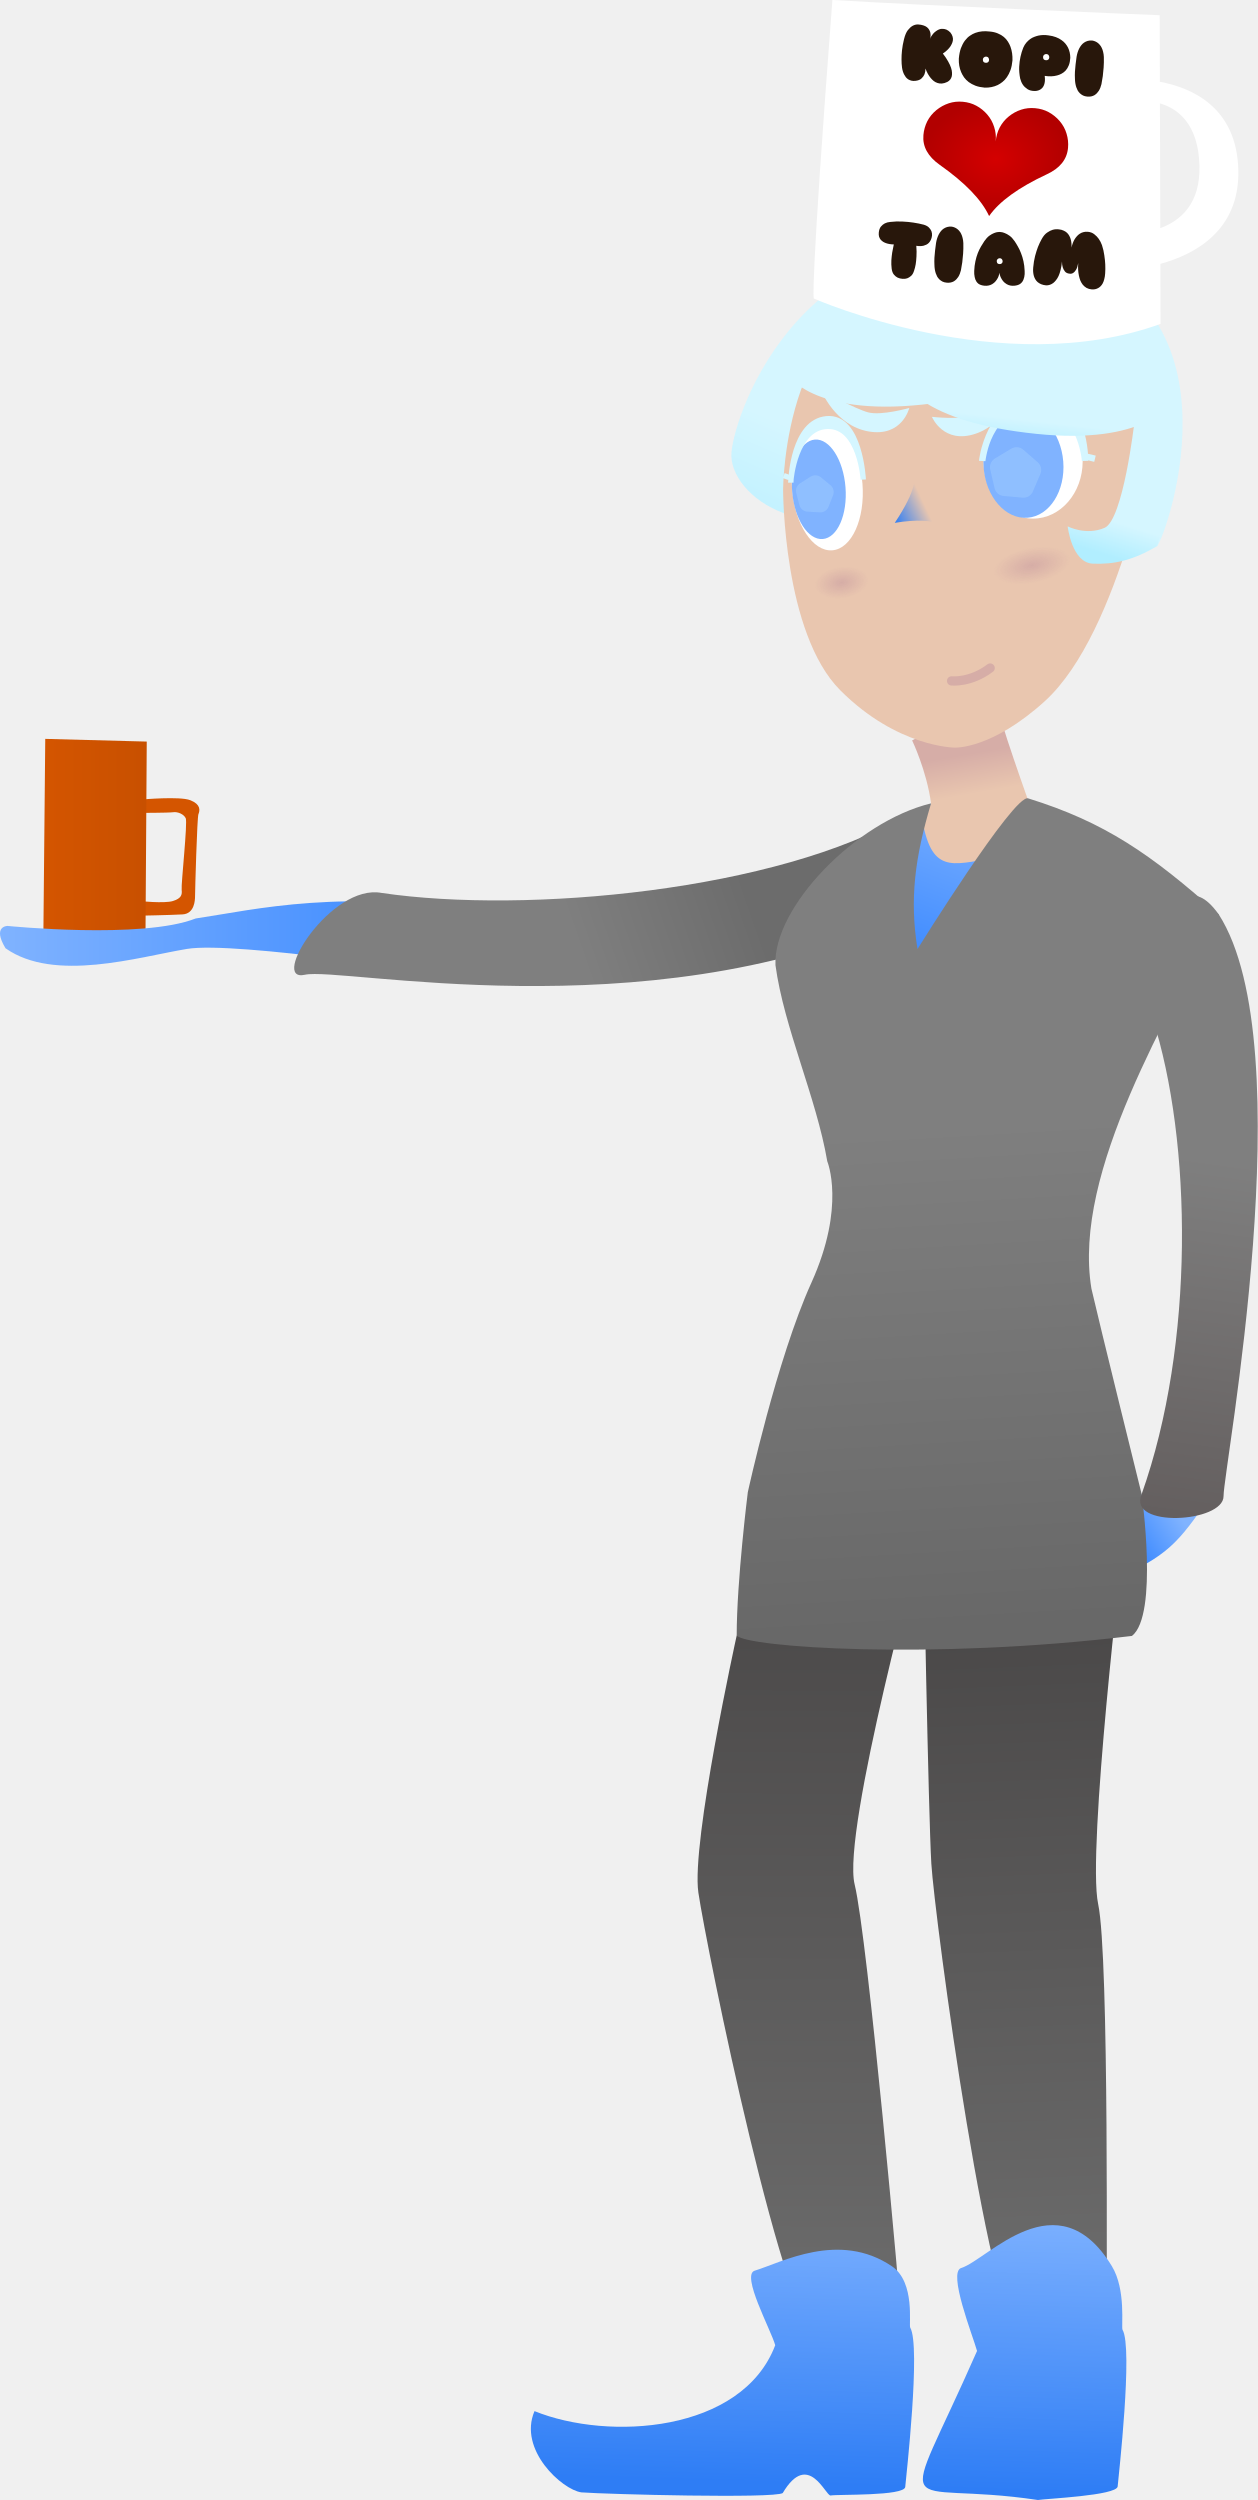
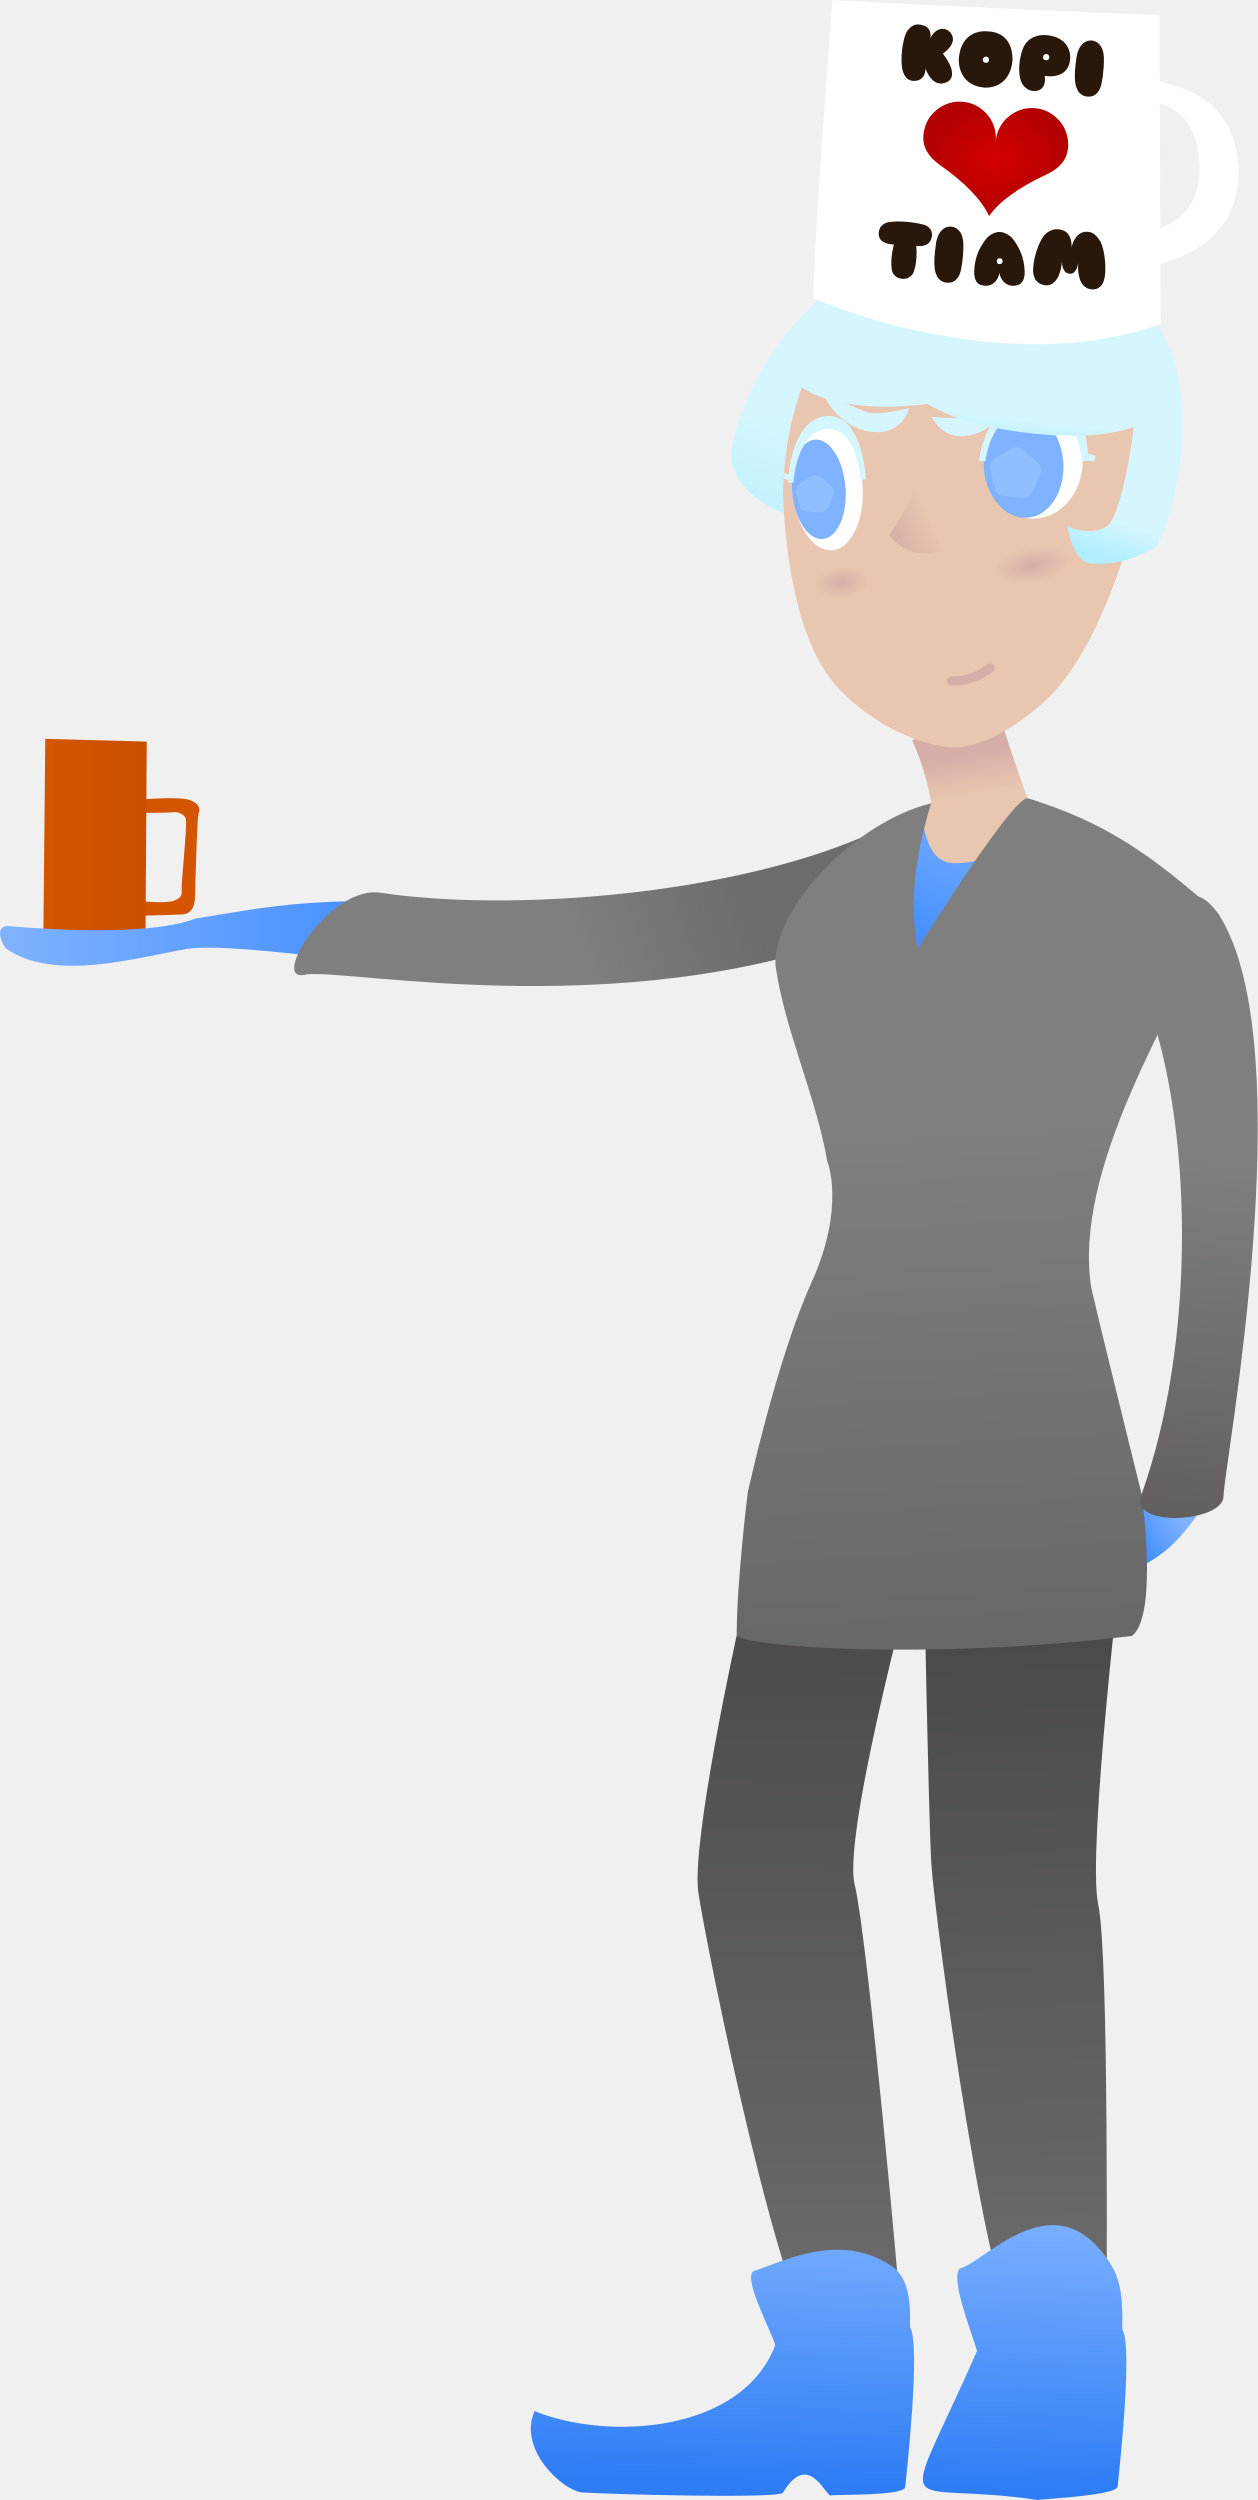
<svg xmlns="http://www.w3.org/2000/svg" xmlns:xlink="http://www.w3.org/1999/xlink" width="833.275" height="1656.283" viewBox="0 0 220.471 438.225" version="1.1" id="svg8">
  <defs id="defs2">
    <linearGradient id="linearGradient4397">
      <stop style="stop-color:#d45500;stop-opacity:1;" offset="0" id="stop4393" />
      <stop style="stop-color:#c85000;stop-opacity:1" offset="1" id="stop4395" />
    </linearGradient>
    <linearGradient id="linearGradient4389">
      <stop style="stop-color:#6c6c6c;stop-opacity:1;" offset="0" id="stop4385" />
      <stop style="stop-color:#7f7f7f;stop-opacity:1" offset="1" id="stop4387" />
    </linearGradient>
    <linearGradient id="linearGradient4614">
      <stop style="stop-color:#d6ada7;stop-opacity:1;" offset="0" id="stop4610" />
      <stop style="stop-color:#e9c6af;stop-opacity:1" offset="1" id="stop4612" />
    </linearGradient>
    <linearGradient id="linearGradient4606">
      <stop style="stop-color:#d5f6ff;stop-opacity:1;" offset="0" id="stop4602" />
      <stop style="stop-color:#b7efff;stop-opacity:1" offset="1" id="stop4604" />
    </linearGradient>
    <linearGradient id="linearGradient4582">
      <stop style="stop-color:#d5f6ff;stop-opacity:1;" offset="0" id="stop4578" />
      <stop style="stop-color:#b1eeff;stop-opacity:1" offset="1" id="stop4580" />
    </linearGradient>
    <linearGradient id="linearGradient4574">
      <stop style="stop-color:#d5f6ff;stop-opacity:1;" offset="0" id="stop4570" />
      <stop style="stop-color:#b1eeff;stop-opacity:1" offset="1" id="stop4572" />
    </linearGradient>
    <linearGradient id="linearGradient4557">
      <stop style="stop-color:#2e7df5;stop-opacity:1;" offset="0" id="stop4553" />
      <stop style="stop-color:#e9c6af;stop-opacity:1" offset="1" id="stop4555" />
    </linearGradient>
    <linearGradient id="linearGradient4541">
      <stop style="stop-color:#803e80;stop-opacity:1;" offset="0" id="stop4537" />
      <stop style="stop-color:#803e80;stop-opacity:0;" offset="1" id="stop4539" />
    </linearGradient>
    <linearGradient id="linearGradient4531">
      <stop style="stop-color:#803e80;stop-opacity:1;" offset="0" id="stop4527" />
      <stop style="stop-color:#803e80;stop-opacity:0;" offset="1" id="stop4529" />
    </linearGradient>
    <linearGradient id="linearGradient4523">
      <stop style="stop-color:#2e7df5;stop-opacity:1" offset="0" id="stop4519" />
      <stop style="stop-color:#80b3ff;stop-opacity:1" offset="1" id="stop4521" />
    </linearGradient>
    <linearGradient id="linearGradient4388">
      <stop style="stop-color:#80b3ff;stop-opacity:1;" offset="0" id="stop4384" />
      <stop style="stop-color:#3384ff;stop-opacity:1" offset="1" id="stop4386" />
    </linearGradient>
    <linearGradient id="linearGradient4380">
      <stop style="stop-color:#7f7f7f;stop-opacity:1;" offset="0" id="stop4376" />
      <stop style="stop-color:#645f5f;stop-opacity:1" offset="1" id="stop4378" />
    </linearGradient>
    <linearGradient id="linearGradient4364">
      <stop style="stop-color:#6c6c6c;stop-opacity:1;" offset="0" id="stop4360" />
      <stop style="stop-color:#4c4a4a;stop-opacity:1" offset="1" id="stop4362" />
    </linearGradient>
    <linearGradient id="linearGradient4356">
      <stop style="stop-color:#6c6c6c;stop-opacity:1;" offset="0" id="stop4352" />
      <stop style="stop-color:#494747;stop-opacity:1" offset="1" id="stop4354" />
    </linearGradient>
    <linearGradient id="linearGradient4348">
      <stop style="stop-color:#7f7f7f;stop-opacity:1" offset="0" id="stop4344" />
      <stop style="stop-color:#686868;stop-opacity:1" offset="1" id="stop4346" />
    </linearGradient>
    <linearGradient xlink:href="#linearGradient4348" id="linearGradient4350" x1="440.704" y1="204.334" x2="445.856" y2="291.921" gradientUnits="userSpaceOnUse" />
    <linearGradient xlink:href="#linearGradient4356" id="linearGradient4358" x1="456.906" y1="410.269" x2="451.921" y2="287.574" gradientUnits="userSpaceOnUse" />
    <linearGradient xlink:href="#linearGradient4364" id="linearGradient4366" x1="416.848" y1="413.682" x2="417.555" y2="290.846" gradientUnits="userSpaceOnUse" />
    <linearGradient xlink:href="#linearGradient4380" id="linearGradient4382" x1="489.558" y1="211.03" x2="480.959" y2="273.256" gradientUnits="userSpaceOnUse" />
    <linearGradient xlink:href="#linearGradient4388" id="linearGradient4390" x1="443.152" y1="145.764" x2="430.366" y2="180.097" gradientUnits="userSpaceOnUse" />
    <linearGradient xlink:href="#linearGradient4523" id="linearGradient4525" x1="431.79" y1="443.166" x2="433.416" y2="392.245" gradientUnits="userSpaceOnUse" />
    <radialGradient xlink:href="#linearGradient4531" id="radialGradient4535" cx="397.857" cy="177.806" fx="397.857" fy="177.806" r="4.752" gradientTransform="matrix(1,0,0,0.5866666,0,73.49332)" gradientUnits="userSpaceOnUse" />
    <radialGradient xlink:href="#linearGradient4541" id="radialGradient4543" cx="420.757" cy="206.484" fx="420.757" fy="206.484" r="6.843" gradientTransform="matrix(1,0,0,0.4537037,0.3580546,108.5225)" gradientUnits="userSpaceOnUse" />
    <linearGradient xlink:href="#linearGradient4557" id="linearGradient4559" x1="428.107" y1="110.004" x2="433.627" y2="107.421" gradientUnits="userSpaceOnUse" />
    <linearGradient xlink:href="#linearGradient4574" id="linearGradient4576" x1="470.126" y1="110.78" x2="468.322" y2="116.663" gradientUnits="userSpaceOnUse" />
    <linearGradient xlink:href="#linearGradient4582" id="linearGradient4584" x1="456.872" y1="92.593" x2="456.265" y2="98.027" gradientUnits="userSpaceOnUse" />
    <linearGradient xlink:href="#linearGradient4606" id="linearGradient4608" x1="406.272" y1="91.553" x2="396.454" y2="114.301" gradientUnits="userSpaceOnUse" />
    <linearGradient xlink:href="#linearGradient4614" id="linearGradient4616" x1="442.074" y1="139.045" x2="443.294" y2="145.993" gradientUnits="userSpaceOnUse" />
    <linearGradient xlink:href="#linearGradient4388" id="linearGradient4377" x1="477.553" y1="271.977" x2="468.142" y2="277.91" gradientUnits="userSpaceOnUse" />
    <linearGradient xlink:href="#linearGradient4389" id="linearGradient4391" x1="402.427" y1="163.848" x2="372.769" y2="174.147" gradientUnits="userSpaceOnUse" />
    <linearGradient xlink:href="#linearGradient4397" id="linearGradient4399" x1="256.855" y1="152.912" x2="275.002" y2="152.912" gradientUnits="userSpaceOnUse" gradientTransform="translate(21.98501,2.265527)" />
    <linearGradient xlink:href="#linearGradient4388" id="linearGradient4407" x1="249.113" y1="169.256" x2="336.201" y2="169.256" gradientUnits="userSpaceOnUse" gradientTransform="translate(21.98501,2.265527)" />
    <radialGradient xlink:href="#linearGradient4565" id="radialGradient4567" cx="445.569" cy="46.005" fx="445.569" fy="46.005" r="5.035" gradientTransform="matrix(2.522114,0,0,1.992022,-677.97,-45.45007)" gradientUnits="userSpaceOnUse" />
    <linearGradient id="linearGradient4565">
      <stop style="stop-color:#d40000;stop-opacity:1;" offset="0" id="stop4561" />
      <stop style="stop-color:#b20000;stop-opacity:1" offset="1" id="stop4563" />
    </linearGradient>
    <linearGradient xlink:href="#linearGradient4523" id="linearGradient4381" gradientUnits="userSpaceOnUse" x1="431.79" y1="443.166" x2="433.416" y2="392.245" />
    <linearGradient xlink:href="#linearGradient4523" id="linearGradient4383" gradientUnits="userSpaceOnUse" x1="431.79" y1="443.166" x2="433.416" y2="392.245" />
+     <linearGradient xlink:href="#linearGradient4557-6" id="linearGradient4559-3" x1="428.107" y1="110.004" x2="433.627" y2="107.421" gradientUnits="userSpaceOnUse" gradientTransform="matrix(1.272348,0,0,1.272348,-117.5094,-27.81714)" />
+     <linearGradient id="linearGradient4557-6">
+       <stop style="stop-color:#d7afa6;stop-opacity:1" offset="0" id="stop4553-7" />
+       <stop style="stop-color:#e9c6af;stop-opacity:1" offset="1" id="stop4555-5" />
+     </linearGradient>
  </defs>
  <g id="layer3" transform="translate(-271.2635,-7.098791)">
    <path style="fill:#d45500;fill-opacity:1;stroke:#d45500;stroke-width:0.332px;stroke-linecap:butt;stroke-linejoin:miter;stroke-opacity:1" d="m 296.156,147.409 c 0,0 6.642,-0.593 8.421,0.119 1.779,0.712 1.542,1.66 1.305,2.254 -0.237,0.593 -0.593,13.521 -0.593,14.351 0,0.83 -0.119,2.965 -2.016,3.084 -1.898,0.119 -7.947,0.237 -7.947,0.237 l 0.237,-2.254 c 0,0 4.507,0.474 6.049,0 1.542,-0.474 1.779,-1.186 1.661,-2.135 -0.119,-0.949 1.067,-11.742 0.712,-12.572 -0.356,-0.83 -1.542,-1.305 -2.372,-1.186 -0.83,0.119 -6.168,0.119 -6.168,0.119 z" id="path4578" />
    <path style="fill:url(#linearGradient4399);fill-opacity:1;stroke:none;stroke-width:0.332px;stroke-linecap:butt;stroke-linejoin:miter;stroke-opacity:1" d="m 278.84,173.621 17.91,0.119 0.237,-36.65 -17.791,-0.474 z" id="path4575" />
    <path style="fill:url(#linearGradient4407);fill-opacity:1;stroke:none;stroke-width:0.332px;stroke-linecap:butt;stroke-linejoin:miter;stroke-opacity:1" d="m 350.039,177.945 c 0,0 -37.48,-5.93 -46.02,-4.507 -8.54,1.423 -23.247,5.93 -31.787,-0.119 -2.372,-3.914 0.356,-3.914 0.356,-3.914 0,0 23.603,2.372 32.973,-1.305 10.437,-1.542 25.738,-5.456 52.424,-0.83 -2.609,11.505 -7.947,10.675 -7.947,10.675 z" id="path4573" />
    <path id="path4642" d="m 338.185,163.625 c -8.89,-1.721 -19.787,15.772 -13.478,14.339 6.309,-1.434 59.263,9.906 103.589,-9.69 15.076,-16.728 1.797,-18.275 1.797,-18.275 -22.442,13.211 -66.532,17.362 -91.908,13.626 z" style="fill:url(#linearGradient4391);fill-opacity:1;stroke:none;stroke-width:1.136px;stroke-linecap:butt;stroke-linejoin:miter;stroke-opacity:1" />
    <path style="display:inline;fill:url(#linearGradient4377);fill-opacity:1;stroke:none;stroke-width:0.253px;stroke-linecap:butt;stroke-linejoin:miter;stroke-opacity:1" d="m 464.259,284.992 c -2.078,0.766 -5.699,3.739 -8.547,3.316 -1.44,-0.214 -2.799,-0.502 -3.791,-0.734 -2.943,-2.424 -2.974,-17.356 1.267,-15.73 2.621,1.004 7.363,2.759 9.721,3.244 7.45,0.845 7.548,0.669 8.474,-6.076 l 10.94,1.967 c -5.192,7.437 -7.211,9.384 -18.064,14.013 z" id="path4565" />
    <path style="fill:url(#linearGradient4358);fill-opacity:1;stroke:none;stroke-width:0.32px;stroke-linecap:butt;stroke-linejoin:miter;stroke-opacity:1" d="m 433.106,275.92 c 0,0 0.897,49.151 1.41,57.851 0.517,8.768 10.382,83.925 16.894,85.463 6.512,1.538 13.988,1.161 13.874,-3.87 -0.114,-5.031 0.453,-65.215 -1.527,-74.52 -1.98,-9.305 4.386,-62.935 4.386,-62.935 z" id="path4300" />
    <path id="path4298" d="m 400.398,293.791 c 0,0 -8.008,36.342 -6.715,45.073 1.432,9.664 15.243,77.899 21.844,79.73 6.602,1.832 14.113,1.802 13.837,-3.21 -0.276,-5.012 -5.999,-68.604 -8.289,-77.957 -2.291,-9.352 12.031,-61.507 12.031,-61.507 z" style="fill:url(#linearGradient4366);fill-opacity:1;stroke:none;stroke-width:0.32px;stroke-linecap:butt;stroke-linejoin:miter;stroke-opacity:1" />
    <g id="g4517" style="fill:url(#linearGradient4525);fill-opacity:1">
      <path style="fill:url(#linearGradient4381);fill-opacity:1;stroke:none;stroke-width:0.268px;stroke-linecap:butt;stroke-linejoin:miter;stroke-opacity:1" d="m 373.168,443.987 c 4.594,0.341 33.806,1.1 35.3,0.118 4.491,-7.575 7.512,0.548 8.395,0.429 1.285,-0.232 12.937,0.129 13.08,-1.506 0.143,-1.635 2.76,-24.733 0.873,-27.923 -0.281,-0.475 0.921,-7.953 -3.192,-10.741 -9.261,-6.278 -19.387,-0.662 -24.062,0.759 -2.447,0.744 2.845,10.377 3.591,13.07 -5.822,15.331 -29.248,16.805 -42.195,11.55 -2.909,6.781 4.864,13.783 8.209,14.243 z" id="path4302" />
      <path id="path4306" d="m 453.205,445.324 c 1.263,-0.228 13.834,-0.77 13.974,-2.377 0.14,-1.607 2.713,-24.314 0.858,-27.45 -0.276,-0.467 0.667,-6.991 -1.874,-11.163 -9.537,-15.659 -21.81,-1.077 -26.406,0.32 -2.406,0.731 2.039,11.894 2.773,14.542 -13.879,31.558 -14.324,22.391 10.675,26.129 z" style="fill:url(#linearGradient4383);fill-opacity:1;stroke:none;stroke-width:0.264px;stroke-linecap:butt;stroke-linejoin:miter;stroke-opacity:1" />
    </g>
    <path style="fill:url(#linearGradient4390);fill-opacity:1;stroke:none;stroke-width:1.004px;stroke-linecap:butt;stroke-linejoin:miter;stroke-opacity:1" d="m 417.673,170.599 c -6.573,12.005 6.266,19.92 18.604,22.729 17.723,-21.558 23.453,-46.623 9.838,-47.499 -15.592,-1.022 -18.991,9.191 -28.442,24.771 z" id="path4615" />
    <path style="fill:url(#linearGradient4616);fill-opacity:1;stroke:none;stroke-width:1.004px;stroke-linecap:butt;stroke-linejoin:miter;stroke-opacity:1" d="m 445.265,131.446 c -3.651,-0.155 -14.116,5.438 -14.116,5.438 0,0 2.537,5.259 3.319,11.036 -0.681,1.207 -1.17,3.216 -1.294,4.128 1.849,8.608 5.83,6.336 13.256,5.314 4.344,-0.47 5.654,-3.791 6.047,-5.552 0.647,0.183 0.723,0.407 0.723,0.407 0,0 -6.083,-16.854 -6.716,-20.023 -0.099,-0.495 -0.541,-0.721 -1.218,-0.749 z" id="path4612" />
    <path style="fill:url(#linearGradient4350);fill-opacity:1;stroke:none;stroke-width:1.004px;stroke-linecap:butt;stroke-linejoin:miter;stroke-opacity:1" d="m 407.194,176.271 c 1.478,10.938 7.181,23.234 9.082,34.395 0,0 3.295,7.857 -2.788,21.29 -6.083,13.433 -11.142,36.725 -11.142,36.725 0,0 -1.94,15.475 -1.948,25.111 1.739,2.048 33.964,4.33 69.286,0.07 4.692,-3.679 1.699,-24.85 1.699,-24.85 0,0 -7.539,-30.462 -8.806,-36.038 -3.392,-20.628 13.959,-48.178 22.328,-65.578 -11.871,-10.602 -20.043,-16.21 -33.429,-20.356 -2.484,-0.769 -19.383,26.415 -19.383,26.415 -1.415,-8.745 -0.453,-16.055 2.377,-25.534 -13.268,3.218 -27.731,18.327 -27.274,28.35 z" id="path4617" />
    <path style="fill:url(#linearGradient4382);fill-opacity:1;stroke:none;stroke-width:0.821px;stroke-linecap:butt;stroke-linejoin:miter;stroke-opacity:1" d="m 473.293,185.565 c 6.923,21.553 7.445,57.124 -1.91,83.446 -2.59,6.009 14.394,5.011 14.358,0.336 -0.036,-4.675 14.047,-78.725 -0.836,-101.952 -9.477,-13.229 -11.611,18.17 -11.611,18.17 z" id="path4640" />
  </g>
  <g id="layer1" transform="translate(-271.2635,-18.34877)">
    <path style="fill:url(#linearGradient4608);fill-opacity:1;stroke:none;stroke-width:0.294px;stroke-linecap:butt;stroke-linejoin:miter;stroke-opacity:1" d="m 466.298,109.945 c 0,0 4.892,4.484 7.82,4.114 1.594,-1.853 17.398,-45.749 -22.226,-52.248 -39.624,-6.499 -51.783,28.512 -52.412,35.85 -0.629,7.338 13.627,19.078 35.431,6.289 30.399,5.451 31.388,5.995 31.388,5.995 z" id="path4522" />
    <path style="fill:#e9c6af;stroke:none;stroke-width:1.004px;stroke-linecap:butt;stroke-linejoin:miter;stroke-opacity:1" d="m 408.534,104.238 c 0,0 0,25.09 10.036,35.126 10.036,10.036 20.072,10.036 20.072,10.036 0,0 6.458,0.314 15.761,-8.136 13.392,-12.165 19.365,-47.062 19.365,-47.062 0,0 0,-25.09 -40.144,-25.09 -25.09,3.3e-5 -25.09,35.126 -25.09,35.126 z" id="path4487" />
    <ellipse ry="10.036" rx="8.692" cy="99.22" cx="452.351" id="ellipse4497" style="fill:#ffffff;fill-opacity:1;stroke:none;stroke-width:4.076;stroke-linecap:round;stroke-linejoin:round;stroke-miterlimit:4;stroke-dasharray:none;stroke-opacity:1;paint-order:stroke fill markers" />
-     <path style="fill:url(#linearGradient4559);fill-opacity:1;stroke:none;stroke-width:0.668;stroke-linecap:butt;stroke-linejoin:miter;stroke-miterlimit:4;stroke-dasharray:none;stroke-opacity:1" d="m 431.468,102.138 c 0,0 0.768,1.646 -3.36,7.865 7.868,-1.332 9.94,1.222 9.94,1.222" id="path4489" />
    <ellipse ry="11.223" rx="6.187" cy="135.884" cx="406.89" id="ellipse4499" style="fill:#ffffff;fill-opacity:1;stroke:none;stroke-width:4.454;stroke-linecap:round;stroke-linejoin:round;stroke-miterlimit:4;stroke-dasharray:none;stroke-opacity:1;paint-order:stroke fill markers" transform="rotate(-4.488558)" />
    <ellipse style="fill:#80b3ff;fill-opacity:1;stroke:none;stroke-width:3.423;stroke-linecap:round;stroke-linejoin:round;stroke-miterlimit:4;stroke-dasharray:none;stroke-opacity:1;paint-order:stroke fill markers" id="path4491" cx="405.373" cy="136.261" rx="4.69" ry="8.743" transform="rotate(-4.488558)" />
    <ellipse style="fill:#80b3ff;fill-opacity:1;stroke:none;stroke-width:3.527;stroke-linecap:round;stroke-linejoin:round;stroke-miterlimit:4;stroke-dasharray:none;stroke-opacity:1;paint-order:stroke fill markers" id="path4493" cx="441.471" cy="134.762" rx="7" ry="9.333" transform="rotate(-4.488558)" />
    <path style="fill:#d5f6ff;fill-opacity:1;stroke:#d5f6ff;stroke-width:1.122px;stroke-linecap:butt;stroke-linejoin:miter;stroke-opacity:1" d="m 443.438,99.129 c 0,0 0.815,-9.462 9.08,-9.809 8.265,-0.347 8.945,9.802 8.945,9.802 0,0 0.201,-11.726 -8.386,-11.001 -8.587,0.724 -9.639,11.009 -9.639,11.009 z" id="path4505" />
    <path style="fill:#d5f6ff;fill-opacity:1;stroke:#d5f6ff;stroke-width:1.122px;stroke-linecap:butt;stroke-linejoin:miter;stroke-opacity:1" d="m 461.76,98.418 1.442,0.338" id="path4507" />
    <path id="path4509" d="m 409.907,102.489 c 0,0 0.733,-9.259 6.419,-9.404 5.686,-0.145 6.259,9.326 6.259,9.326 0,0 -0.513,-11.179 -6.411,-10.666 -5.898,0.513 -6.266,10.744 -6.266,10.744 z" style="fill:#d5f6ff;fill-opacity:1;stroke:#d5f6ff;stroke-width:0.93px;stroke-linecap:butt;stroke-linejoin:miter;stroke-opacity:1" />
    <path id="path4511" d="m 408.647,101.709 1.002,0.373" style="fill:#d5f6ff;fill-opacity:1;stroke:#d5f6ff;stroke-width:0.93px;stroke-linecap:butt;stroke-linejoin:miter;stroke-opacity:1" />
    <path style="fill:#d5f6ff;fill-opacity:1;stroke:none;stroke-width:1.122px;stroke-linecap:butt;stroke-linejoin:miter;stroke-opacity:1" d="m 430.652,89.862 c 0,0 -4.867,1.377 -7.188,0.777 -2.321,-0.6 -8.266,-3.9 -8.266,-3.9 0,0 2.406,6.208 8.315,7.236 5.909,1.029 7.14,-4.114 7.14,-4.114 z" id="path4513" />
    <path id="path4515" d="m 434.618,91.414 c 0,0 5.022,0.601 7.221,-0.354 2.199,-0.954 7.556,-5.142 7.556,-5.142 0,0 -1.408,6.507 -7.084,8.445 -5.676,1.938 -7.694,-2.95 -7.694,-2.95 z" style="fill:#d5f6ff;fill-opacity:1;stroke:none;stroke-width:1.122px;stroke-linecap:butt;stroke-linejoin:miter;stroke-opacity:1" />
    <path style="fill:none;fill-opacity:1;stroke:#d6ada7;stroke-width:1.625;stroke-linecap:round;stroke-linejoin:miter;stroke-miterlimit:4;stroke-dasharray:none;stroke-opacity:1;paint-order:stroke fill markers" d="m 438.067,137.705 c 0,0 3.302,0.367 6.761,-2.254" id="path4520" />
    <path style="fill:#d5f6ff;fill-opacity:1;stroke:#d5f6ff;stroke-width:0.294px;stroke-linecap:butt;stroke-linejoin:miter;stroke-opacity:1" d="m 409.318,83.799 c 0,0 4.299,7.338 23.497,5.337 19.198,-2.001 25.053,-8.153 27.648,-16.455 -5.411,-4.892 -24.905,-10.155 -34.689,-4.596 -9.784,5.559 -16.455,15.714 -16.455,15.714 z" id="path4580" />
    <path id="path4582" d="m 476.394,89.061 c 0,0 -4.299,7.338 -23.497,5.337 -19.198,-2.001 -25.053,-8.153 -27.648,-16.455 5.411,-4.892 24.905,-10.155 34.689,-4.596 9.784,5.559 16.455,15.714 16.455,15.714 z" style="fill:url(#linearGradient4584);fill-opacity:1;stroke:none;stroke-width:0.294px;stroke-linecap:butt;stroke-linejoin:miter;stroke-opacity:1" />
    <path style="fill:url(#linearGradient4576);fill-opacity:1;stroke:none;stroke-width:0.294px;stroke-linecap:butt;stroke-linejoin:miter;stroke-opacity:1" d="m 470.098,92.471 c 0,0 -1.951,16.993 -5.212,18.402 -3.261,1.408 -6.471,-0.255 -6.471,-0.255 0,0 0.714,6.388 4.42,6.536 3.706,0.148 7.002,-0.556 11.284,-3.095 1.762,-6.245 4.615,-28.239 -4.02,-21.588 z" id="path4514" />
    <path style="fill:#ffffff;stroke:none;stroke-width:1.109px;stroke-linecap:butt;stroke-linejoin:miter;stroke-opacity:1" d="m 1576.725,26.83 c -15.128,198.344 -12.326,197.783 -12.326,197.783 0,0 124.386,54.908 229.721,16.809 -0.109,-38.272 -0.039,-14.495 -0.109,-39.799 22.538,-6.132 52.355,-21.773 51.656,-61.613 -0.746,-42.494 -31.483,-55.218 -51.986,-58.982 -0.01,-2.546 -0.121,-44.111 -0.121,-44.111 0,0 -151.84,-6.164 -216.834,-10.086 z m 216.994,68.502 c 11.896,3.458 25.253,13.442 26.174,40.756 0.87,25.817 -12.678,37.049 -25.947,41.895 -0.108,-39.175 -0.208,-74.872 -0.227,-82.65 z" transform="matrix(0.2645833,0,0,0.2645833,0,11.24998)" id="path4518" />
    <path id="path4523" style="font-style:normal;font-variant:normal;font-weight:normal;font-stretch:normal;font-size:medium;line-height:1.25;font-family:Sniglet;-inkscape-font-specification:Sniglet;text-align:center;letter-spacing:0px;word-spacing:0px;text-anchor:middle;fill:#28170b;fill-opacity:1;stroke:none;stroke-width:0.345" d="m 434.293,25.206 q 0.063,-0.244 0.209,-0.481 0.13,-0.21 0.317,-0.443 0.202,-0.246 0.513,-0.468 0.548,-0.395 1.007,-0.41 0.473,-0.014 0.807,0.127 0.387,0.173 0.704,0.506 0.287,0.358 0.382,0.7 0.108,0.342 0.065,0.671 -0.043,0.329 -0.195,0.635 -0.137,0.293 -0.326,0.554 -0.456,0.611 -1.238,1.138 0.584,0.759 0.918,1.371 0.348,0.613 0.511,1.113 0.165,0.486 0.173,0.861 0.022,0.376 -0.045,0.662 -0.169,0.651 -0.78,0.971 -0.507,0.246 -0.94,0.277 -0.419,0.032 -0.782,-0.097 -0.364,-0.116 -0.662,-0.35 -0.284,-0.233 -0.523,-0.518 -0.552,-0.659 -0.92,-1.663 0.005,0.569 -0.173,1.011 -0.159,0.388 -0.522,0.73 -0.363,0.342 -1.077,0.418 -0.393,0.048 -0.704,-0.035 -0.312,-0.083 -0.548,-0.229 -0.235,-0.16 -0.411,-0.369 -0.161,-0.222 -0.28,-0.441 -0.286,-0.525 -0.39,-1.227 -0.093,-0.674 -0.092,-1.464 -0.009,-0.68 0.085,-1.587 0.094,-0.907 0.353,-1.952 0.259,-1.045 0.667,-1.577 0.422,-0.531 0.83,-0.758 0.467,-0.264 0.979,-0.246 0.538,0.034 0.915,0.164 0.378,0.117 0.611,0.304 0.247,0.188 0.379,0.422 0.146,0.235 0.209,0.462 0.145,0.554 -0.025,1.218 z" />
    <path id="path4525" style="font-style:normal;font-variant:normal;font-weight:normal;font-stretch:normal;font-size:medium;line-height:1.25;font-family:Sniglet;-inkscape-font-specification:Sniglet;text-align:center;letter-spacing:0px;word-spacing:0px;text-anchor:middle;fill:#28170b;fill-opacity:1;stroke:none;stroke-width:0.345" d="m 444.749,23.873 q 0.826,0.073 1.427,0.335 0.616,0.249 1.054,0.621 0.439,0.372 0.717,0.826 0.28,0.441 0.447,0.9 0.39,1.075 0.344,2.374 -0.087,0.977 -0.345,1.703 -0.257,0.712 -0.623,1.235 -0.35,0.51 -0.782,0.846 -0.418,0.337 -0.853,0.548 -1.013,0.479 -2.259,0.451 -0.936,-0.083 -1.62,-0.338 -0.683,-0.269 -1.178,-0.632 -0.494,-0.377 -0.815,-0.821 -0.32,-0.458 -0.515,-0.919 -0.46,-1.067 -0.413,-2.38 0.095,-1.073 0.371,-1.839 0.29,-0.765 0.684,-1.298 0.409,-0.546 0.881,-0.865 0.473,-0.332 0.961,-0.511 1.132,-0.413 2.517,-0.234 z m -0.598,4.399 q -0.234,-0.021 -0.429,0.142 -0.181,0.164 -0.173,0.387 0.002,0.291 0.13,0.414 0.142,0.124 0.376,0.144 0.234,0.021 0.397,-0.103 0.164,-0.124 0.184,-0.358 0.019,-0.22 -0.102,-0.411 -0.122,-0.191 -0.383,-0.214 z" />
    <path id="path4527" style="font-style:normal;font-variant:normal;font-weight:normal;font-stretch:normal;font-size:medium;line-height:1.25;font-family:Sniglet;-inkscape-font-specification:Sniglet;text-align:center;letter-spacing:0px;word-spacing:0px;text-anchor:middle;fill:#28170b;fill-opacity:1;stroke:none;stroke-width:0.345" d="m 458.876,28.469 q -0.04,0.759 -0.255,1.309 -0.214,0.536 -0.538,0.909 -0.323,0.36 -0.73,0.573 -0.394,0.215 -0.805,0.317 -0.966,0.261 -2.156,0.072 0.065,0.519 0.031,0.904 -0.034,0.385 -0.142,0.667 -0.108,0.282 -0.264,0.476 -0.155,0.18 -0.332,0.303 -0.413,0.282 -0.984,0.301 -0.819,0.011 -1.33,-0.326 -0.511,-0.337 -0.793,-0.75 -0.331,-0.487 -0.485,-1.097 -0.221,-1.101 -0.176,-2.082 0.059,-0.979 0.223,-1.728 0.187,-0.857 0.489,-1.607 0.227,-0.521 0.536,-0.882 0.324,-0.373 0.665,-0.621 0.356,-0.26 0.728,-0.393 0.374,-0.147 0.727,-0.227 0.834,-0.176 1.737,-0.04 0.768,0.096 1.331,0.312 0.577,0.218 0.98,0.517 0.418,0.287 0.693,0.63 0.275,0.343 0.452,0.692 0.387,0.797 0.398,1.769 z m -4.172,-0.648 q -0.234,-0.021 -0.429,0.142 -0.181,0.164 -0.173,0.387 0.002,0.291 0.13,0.414 0.142,0.124 0.376,0.144 0.234,0.021 0.398,-0.103 0.164,-0.124 0.184,-0.358 0.019,-0.22 -0.102,-0.411 -0.122,-0.191 -0.383,-0.214 z" />
    <path id="path4529" style="font-style:normal;font-variant:normal;font-weight:normal;font-stretch:normal;font-size:medium;line-height:1.25;font-family:Sniglet;-inkscape-font-specification:Sniglet;text-align:center;letter-spacing:0px;word-spacing:0px;text-anchor:middle;fill:#28170b;fill-opacity:1;stroke:none;stroke-width:0.345" d="m 459.691,32.147 q -0.033,-0.571 -10e-4,-1.234 0.046,-0.675 0.111,-1.252 0.074,-0.673 0.176,-1.357 0.144,-0.847 0.48,-1.497 0.149,-0.278 0.353,-0.537 0.203,-0.259 0.469,-0.444 0.281,-0.197 0.637,-0.304 0.356,-0.107 0.81,-0.067 0.547,0.09 0.975,0.419 0.182,0.141 0.357,0.351 0.189,0.211 0.329,0.515 0.153,0.305 0.243,0.701 0.103,0.397 0.128,0.899 0.025,0.973 -0.038,1.841 -0.062,0.854 -0.148,1.512 -0.108,0.753 -0.236,1.408 -0.156,0.666 -0.464,1.165 -0.143,0.209 -0.328,0.415 -0.183,0.192 -0.433,0.35 -0.249,0.144 -0.56,0.214 -0.311,0.069 -0.697,0.035 -0.427,-0.038 -0.746,-0.191 -0.318,-0.167 -0.561,-0.397 -0.229,-0.228 -0.385,-0.506 -0.142,-0.276 -0.241,-0.562 -0.218,-0.671 -0.23,-1.477 z" />
    <path id="path4533" style="font-style:normal;font-variant:normal;font-weight:normal;font-stretch:normal;font-size:medium;line-height:1.25;font-family:Sniglet;-inkscape-font-specification:Sniglet;text-align:center;letter-spacing:0px;word-spacing:0px;text-anchor:middle;fill:#28170b;fill-opacity:1;stroke:none;stroke-width:0.345" d="m 427.939,61.196 q -0.789,-0.015 -1.394,-0.235 -0.255,-0.092 -0.492,-0.238 -0.235,-0.16 -0.425,-0.371 -0.174,-0.223 -0.273,-0.523 -0.084,-0.299 -0.049,-0.698 0.061,-0.688 0.372,-1.063 0.326,-0.387 0.688,-0.563 0.421,-0.212 0.937,-0.25 1.122,-0.136 2.17,-0.071 1.049,0.051 1.884,0.181 0.958,0.14 1.839,0.371 0.621,0.194 0.912,0.511 0.305,0.318 0.429,0.634 0.133,0.372 0.098,0.771 -0.053,0.439 -0.205,0.745 -0.138,0.307 -0.352,0.524 -0.198,0.204 -0.445,0.321 -0.246,0.117 -0.487,0.179 -0.566,0.13 -1.263,0.013 0.086,1.062 0.028,1.875 -0.043,0.801 -0.135,1.361 -0.114,0.656 -0.279,1.112 -0.196,0.648 -0.541,0.937 -0.331,0.29 -0.661,0.413 -0.386,0.132 -0.813,0.094 -0.483,-0.029 -0.882,-0.217 -0.346,-0.169 -0.646,-0.529 -0.301,-0.36 -0.392,-1.047 -0.089,-0.715 -0.051,-1.461 0.053,-0.758 0.15,-1.374 0.12,-0.724 0.277,-1.404 z" />
    <path id="path4535" style="font-style:normal;font-variant:normal;font-weight:normal;font-stretch:normal;font-size:medium;line-height:1.25;font-family:Sniglet;-inkscape-font-specification:Sniglet;text-align:center;letter-spacing:0px;word-spacing:0px;text-anchor:middle;fill:#28170b;fill-opacity:1;stroke:none;stroke-width:0.345" d="m 435.06,64.768 q -0.033,-0.571 -10e-4,-1.234 0.046,-0.675 0.111,-1.252 0.074,-0.673 0.176,-1.357 0.144,-0.847 0.48,-1.497 0.149,-0.278 0.353,-0.537 0.203,-0.259 0.469,-0.444 0.281,-0.197 0.637,-0.304 0.356,-0.107 0.81,-0.067 0.547,0.09 0.975,0.419 0.182,0.141 0.357,0.351 0.189,0.211 0.329,0.515 0.153,0.305 0.243,0.701 0.103,0.397 0.128,0.899 0.025,0.973 -0.038,1.841 -0.062,0.854 -0.148,1.512 -0.108,0.753 -0.236,1.408 -0.156,0.666 -0.464,1.165 -0.143,0.209 -0.328,0.415 -0.183,0.192 -0.433,0.35 -0.249,0.144 -0.56,0.214 -0.311,0.069 -0.697,0.035 -0.427,-0.038 -0.746,-0.191 -0.318,-0.167 -0.561,-0.396 -0.229,-0.228 -0.385,-0.506 -0.142,-0.276 -0.241,-0.562 -0.218,-0.671 -0.23,-1.477 z" />
    <path id="path4537" style="font-style:normal;font-variant:normal;font-weight:normal;font-stretch:normal;font-size:medium;line-height:1.25;font-family:Sniglet;-inkscape-font-specification:Sniglet;text-align:center;letter-spacing:0px;word-spacing:0px;text-anchor:middle;fill:#28170b;fill-opacity:1;stroke:none;stroke-width:0.345" d="m 459.092,61.747 q 0.171,-0.831 0.546,-1.463 0.162,-0.263 0.378,-0.507 0.217,-0.258 0.497,-0.441 0.281,-0.197 0.636,-0.29 0.356,-0.107 0.797,-0.068 0.674,0.06 1.14,0.434 0.48,0.375 0.775,0.804 0.345,0.488 0.568,1.104 0.295,0.9 0.41,1.784 0.131,0.871 0.165,1.582 0.037,0.835 -0.017,1.593 -0.037,0.579 -0.159,1.012 -0.108,0.434 -0.274,0.738 -0.166,0.304 -0.378,0.507 -0.197,0.191 -0.416,0.31 -0.496,0.275 -1.103,0.235 -0.537,-0.048 -0.934,-0.263 -0.382,-0.228 -0.658,-0.558 -0.261,-0.342 -0.433,-0.746 -0.157,-0.416 -0.244,-0.84 -0.217,-0.99 -0.122,-2.216 -0.141,0.806 -0.398,1.199 -0.243,0.394 -0.492,0.539 -0.294,0.182 -0.621,0.125 -0.537,-0.048 -0.813,-0.377 -0.275,-0.343 -0.392,-0.742 -0.14,-0.456 -0.131,-1.024 -0.074,0.839 -0.242,1.476 -0.152,0.624 -0.359,1.078 -0.205,0.439 -0.454,0.736 -0.234,0.298 -0.473,0.485 -0.564,0.421 -1.23,0.418 -0.523,-0.046 -0.897,-0.204 -0.361,-0.157 -0.619,-0.374 -0.257,-0.231 -0.413,-0.508 -0.156,-0.277 -0.241,-0.562 -0.19,-0.669 -0.118,-1.481 0.099,-1.115 0.332,-2.023 0.248,-0.921 0.501,-1.578 0.304,-0.764 0.649,-1.371 0.431,-0.794 0.962,-1.149 0.532,-0.369 0.987,-0.495 0.54,-0.146 1.074,-0.071 0.468,0.042 0.813,0.211 0.361,0.157 0.604,0.386 0.243,0.23 0.398,0.521 0.156,0.277 0.241,0.562 0.203,0.684 0.157,1.512 z" />
    <g id="flowRoot4320" style="font-style:normal;font-weight:normal;font-size:40px;line-height:1.25;font-family:'Noto Sans Tagalog';-inkscape-font-specification:'Noto Sans Tagalog';text-align:center;letter-spacing:0px;word-spacing:0px;text-anchor:middle;fill:#28170b;fill-opacity:1;stroke:none" transform="matrix(0.3260197,0,0,0.3260197,-223.1964,-0.06575935)" aria-label="A">
      <path id="path4328" style="font-style:normal;font-variant:normal;font-weight:normal;font-stretch:normal;font-family:Sniglet;-inkscape-font-specification:Sniglet;fill:#28170b;fill-opacity:1" d="m 2063.978,209.714 q -0.96,0.32 -2,0.4 -0.88,0.08 -1.96,-0.08 -1.04,-0.16 -2.08,-0.76 -1.2,-0.72 -1.96,-1.64 -0.72,-0.96 -1.16,-1.84 -0.44,-0.92 -0.6,-1.64 -0.16,-0.76 -0.2,-1 -0.04,0.24 -0.2,1 -0.16,0.72 -0.6,1.64 -0.44,0.88 -1.2,1.84 -0.72,0.92 -1.92,1.64 -1.04,0.6 -2.12,0.76 -1.04,0.16 -1.92,0.08 -1.04,-0.08 -2,-0.4 -0.8,-0.28 -1.4,-0.72 -0.56,-0.48 -0.96,-1.04 -0.36,-0.6 -0.64,-1.24 -0.24,-0.68 -0.36,-1.32 -0.32,-1.52 -0.24,-3.24 0.12,-2.84 0.64,-5.2 0.52,-2.4 1.28,-4.36 0.8,-2 1.72,-3.56 0.92,-1.6 1.8,-2.88 1.32,-1.92 2.68,-2.92 1.4,-1 2.56,-1.44 1.2,-0.48 1.96,-0.52 0.8,-0.08 0.92,-0.08 0.12,0 0.88,0.08 0.8,0.04 1.96,0.52 1.2,0.44 2.6,1.44 1.4,1 2.72,2.92 0.88,1.28 1.76,2.88 0.92,1.56 1.68,3.56 0.8,1.96 1.32,4.36 0.52,2.36 0.64,5.2 0.12,1.72 -0.2,3.24 -0.12,0.64 -0.4,1.32 -0.24,0.64 -0.64,1.24 -0.4,0.56 -1,1.04 -0.56,0.44 -1.36,0.72 z m -9.8,-14.4 q -0.68,0 -1.2,0.52 -0.48,0.52 -0.4,1.16 0.08,0.84 0.48,1.16 0.44,0.32 1.12,0.32 0.68,0 1.12,-0.4 0.44,-0.4 0.44,-1.08 0,-0.64 -0.4,-1.16 -0.4,-0.52 -1.16,-0.52 z" />
    </g>
    <path id="path4531" style="font-style:normal;font-variant:normal;font-weight:normal;font-stretch:normal;font-size:medium;line-height:1.25;font-family:Sniglet;-inkscape-font-specification:Sniglet;text-align:center;letter-spacing:0px;word-spacing:0px;text-anchor:middle;fill:url(#radialGradient4567);fill-opacity:1;stroke:none;stroke-width:0.871" d="m 444.644,56.222 q -1.962,-4.256 -8.665,-8.984 -3.118,-2.207 -2.85,-5.223 0.113,-1.271 0.674,-2.4 0.578,-1.127 1.591,-1.96 0.976,-0.801 2.191,-1.206 1.144,-0.377 2.448,-0.261 1.305,0.116 2.364,0.688 1.109,0.594 1.944,1.573 0.82,0.961 1.191,2.172 0.389,1.196 0.272,2.518 0.117,-1.322 0.694,-2.432 0.595,-1.126 1.571,-1.927 0.995,-0.817 2.191,-1.206 1.144,-0.377 2.448,-0.261 1.305,0.116 2.364,0.688 1.124,0.612 1.944,1.573 0.851,0.998 1.205,2.208 0.371,1.211 0.258,2.482 -0.271,3.05 -3.725,4.639 -7.43,3.474 -10.111,7.318 z" />
+     <path style="fill:url(#linearGradient4559-3);fill-opacity:1;stroke:none;stroke-width:0.849;stroke-linecap:butt;stroke-linejoin:miter;stroke-miterlimit:4;stroke-dasharray:none;stroke-opacity:1" d="m 431.468,102.138 c 0,0 0.977,2.094 -4.276,10.007 4.531,6.19 12.647,1.555 12.647,1.555" id="path4489-3" />
  </g>
  <g id="layer2" style="display:inline;opacity:0.186" transform="translate(-271.2635,-18.34877)">
    <ellipse style="fill:url(#radialGradient4543);fill-opacity:1;stroke:none;stroke-width:0.668;stroke-linecap:round;stroke-linejoin:round;stroke-miterlimit:4;stroke-dasharray:none;stroke-opacity:0.522;paint-order:stroke fill markers" id="path4577" cx="421.115" cy="202.205" rx="6.843" ry="3.105" transform="rotate(-11.08575)" />
    <ellipse style="fill:url(#radialGradient4535);fill-opacity:1;stroke:none;stroke-width:0.668;stroke-linecap:round;stroke-linejoin:round;stroke-miterlimit:4;stroke-dasharray:none;stroke-opacity:0.522;paint-order:stroke fill markers" id="path4579" cx="397.857" cy="177.806" rx="4.752" ry="2.788" transform="rotate(-8.031536)" />
    <path style="fill:#d5f6ff;fill-opacity:1;stroke:#d5f6ff;stroke-width:3.102;stroke-linecap:round;stroke-linejoin:round;stroke-miterlimit:4;stroke-dasharray:none;stroke-dashoffset:0;stroke-opacity:1;paint-order:stroke fill markers" id="path4559" d="m 415.052,106.613 -2.165,-0.133 -0.542,-2.1 1.83,-1.164 1.673,1.38 z" />
    <path style="fill:#d5f6ff;fill-opacity:1;stroke:#d5f6ff;stroke-width:3.57;stroke-linecap:round;stroke-linejoin:round;stroke-miterlimit:4;stroke-dasharray:none;stroke-dashoffset:0;stroke-opacity:1;paint-order:stroke fill markers" id="path4561" d="m 450.674,103.802 -3.336,-0.294 -0.751,-3.263 2.872,-1.723 2.526,2.199 z" />
  </g>
</svg>
